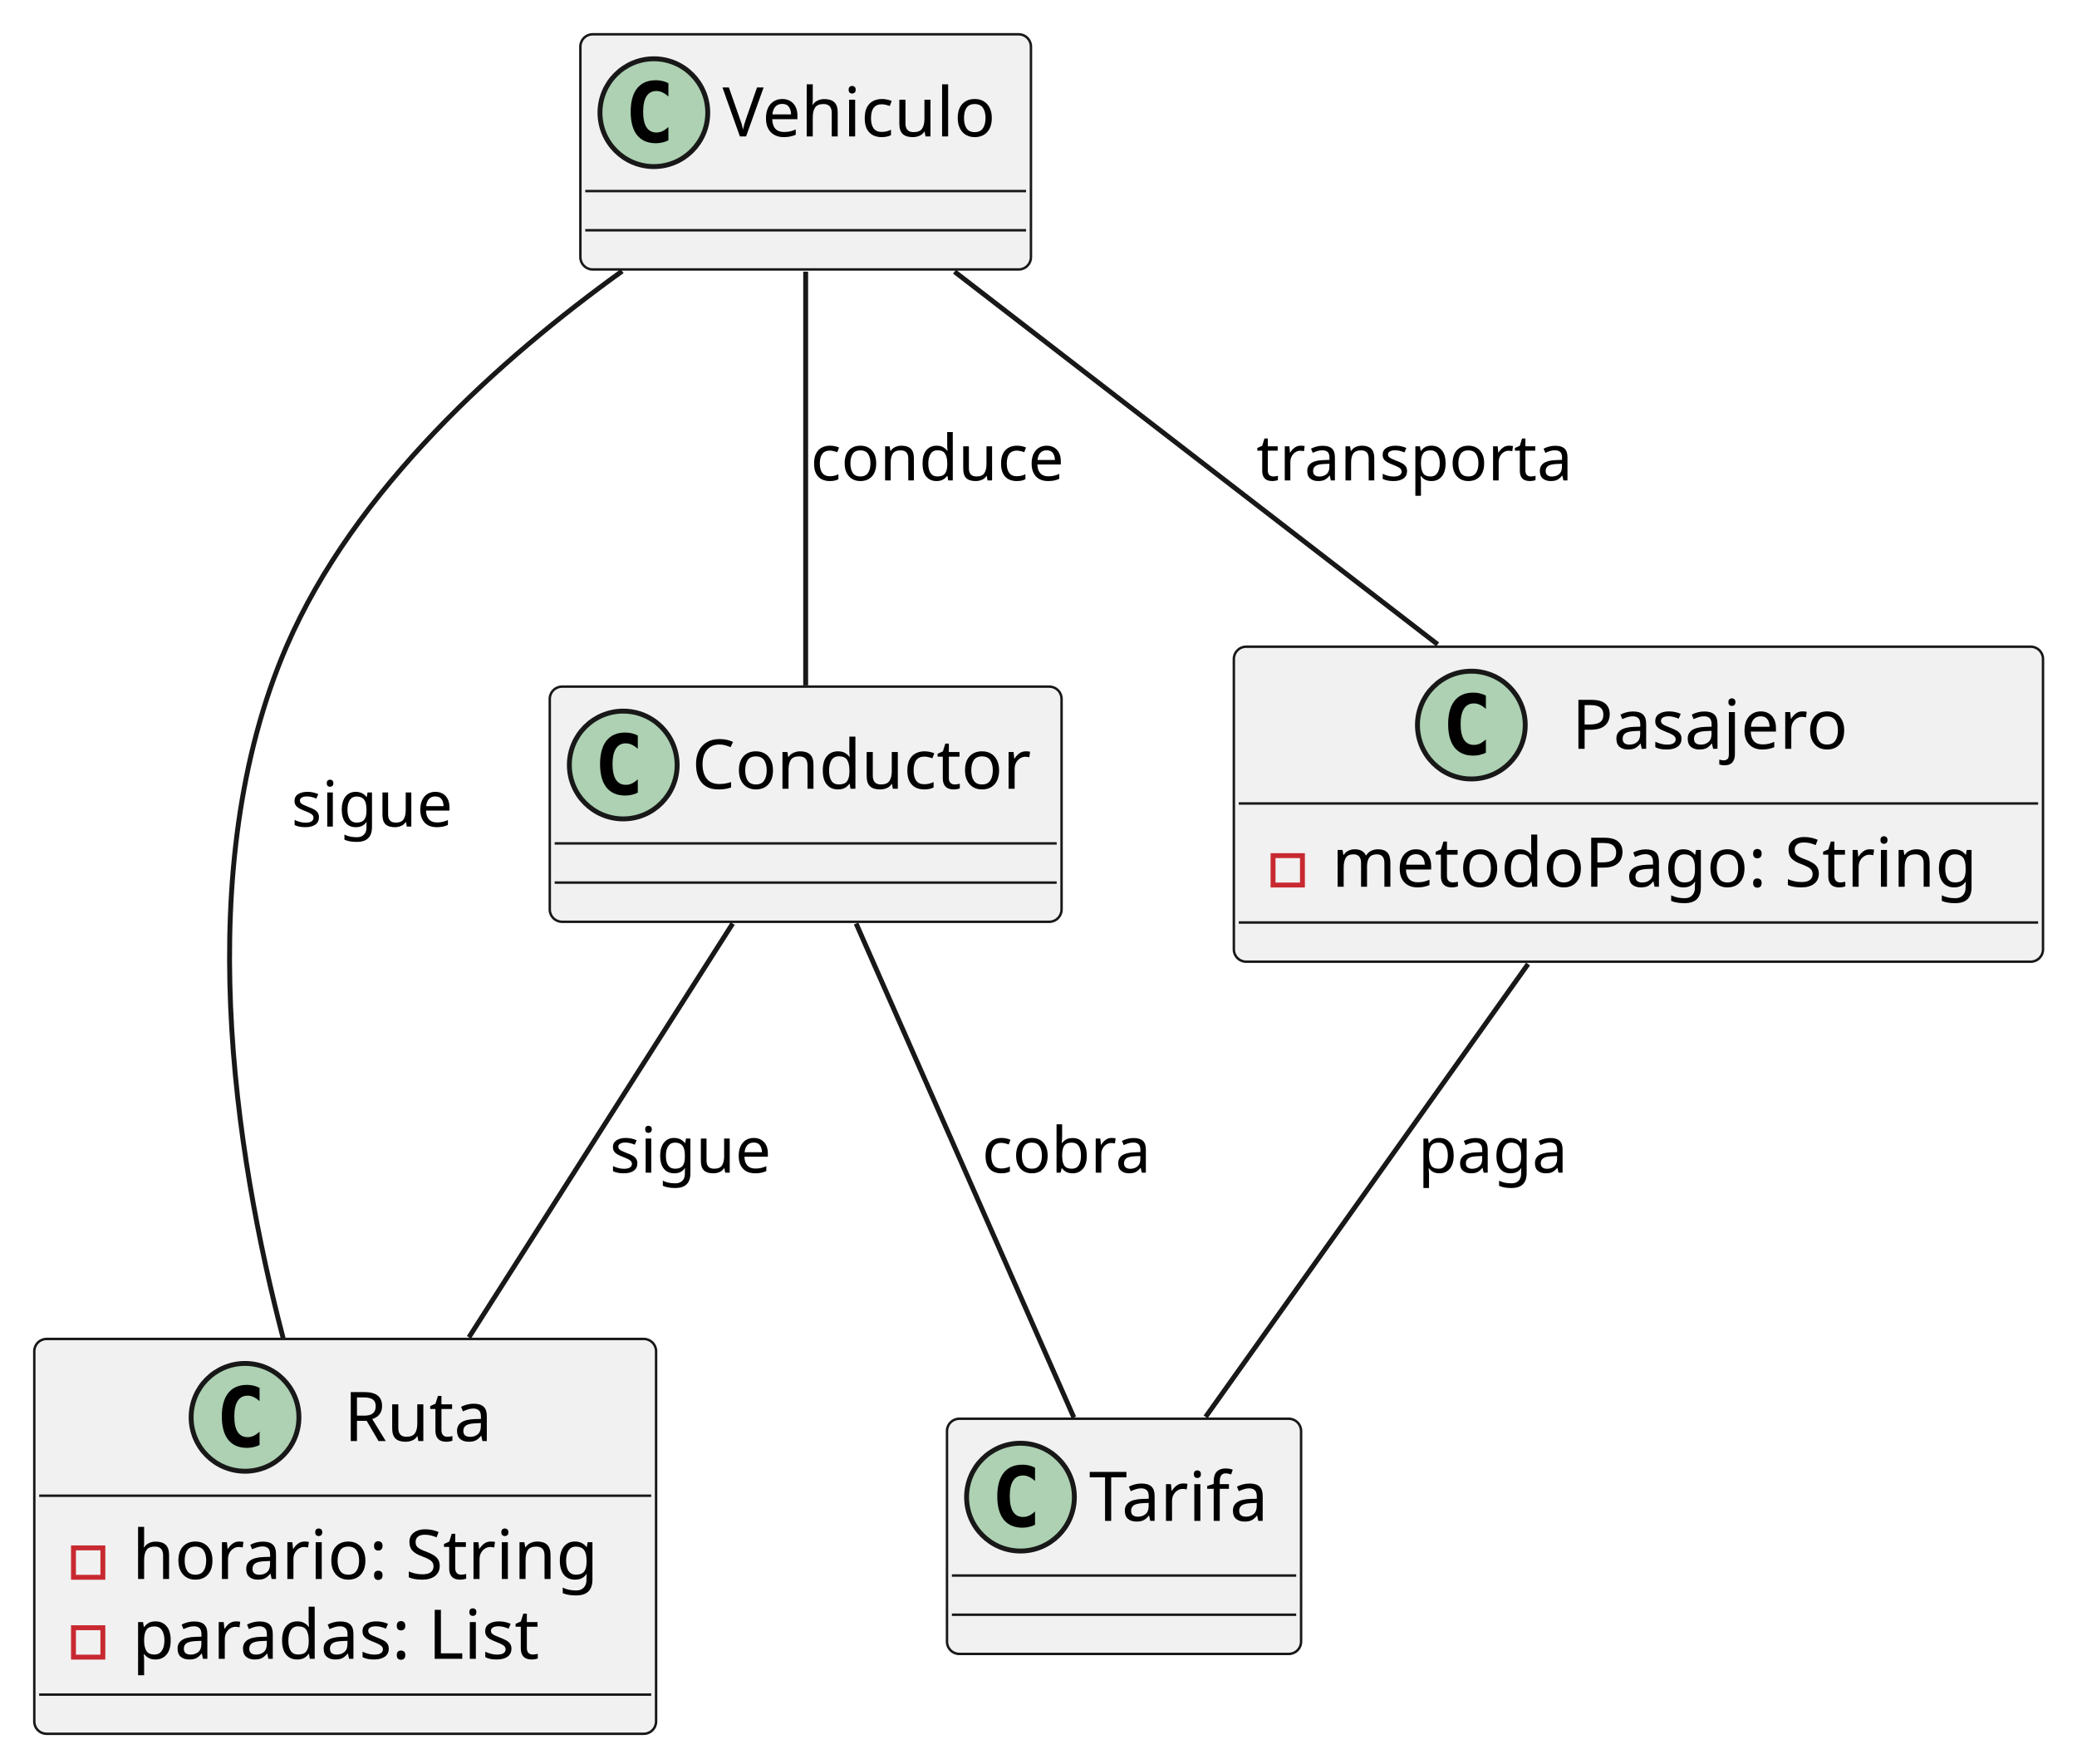
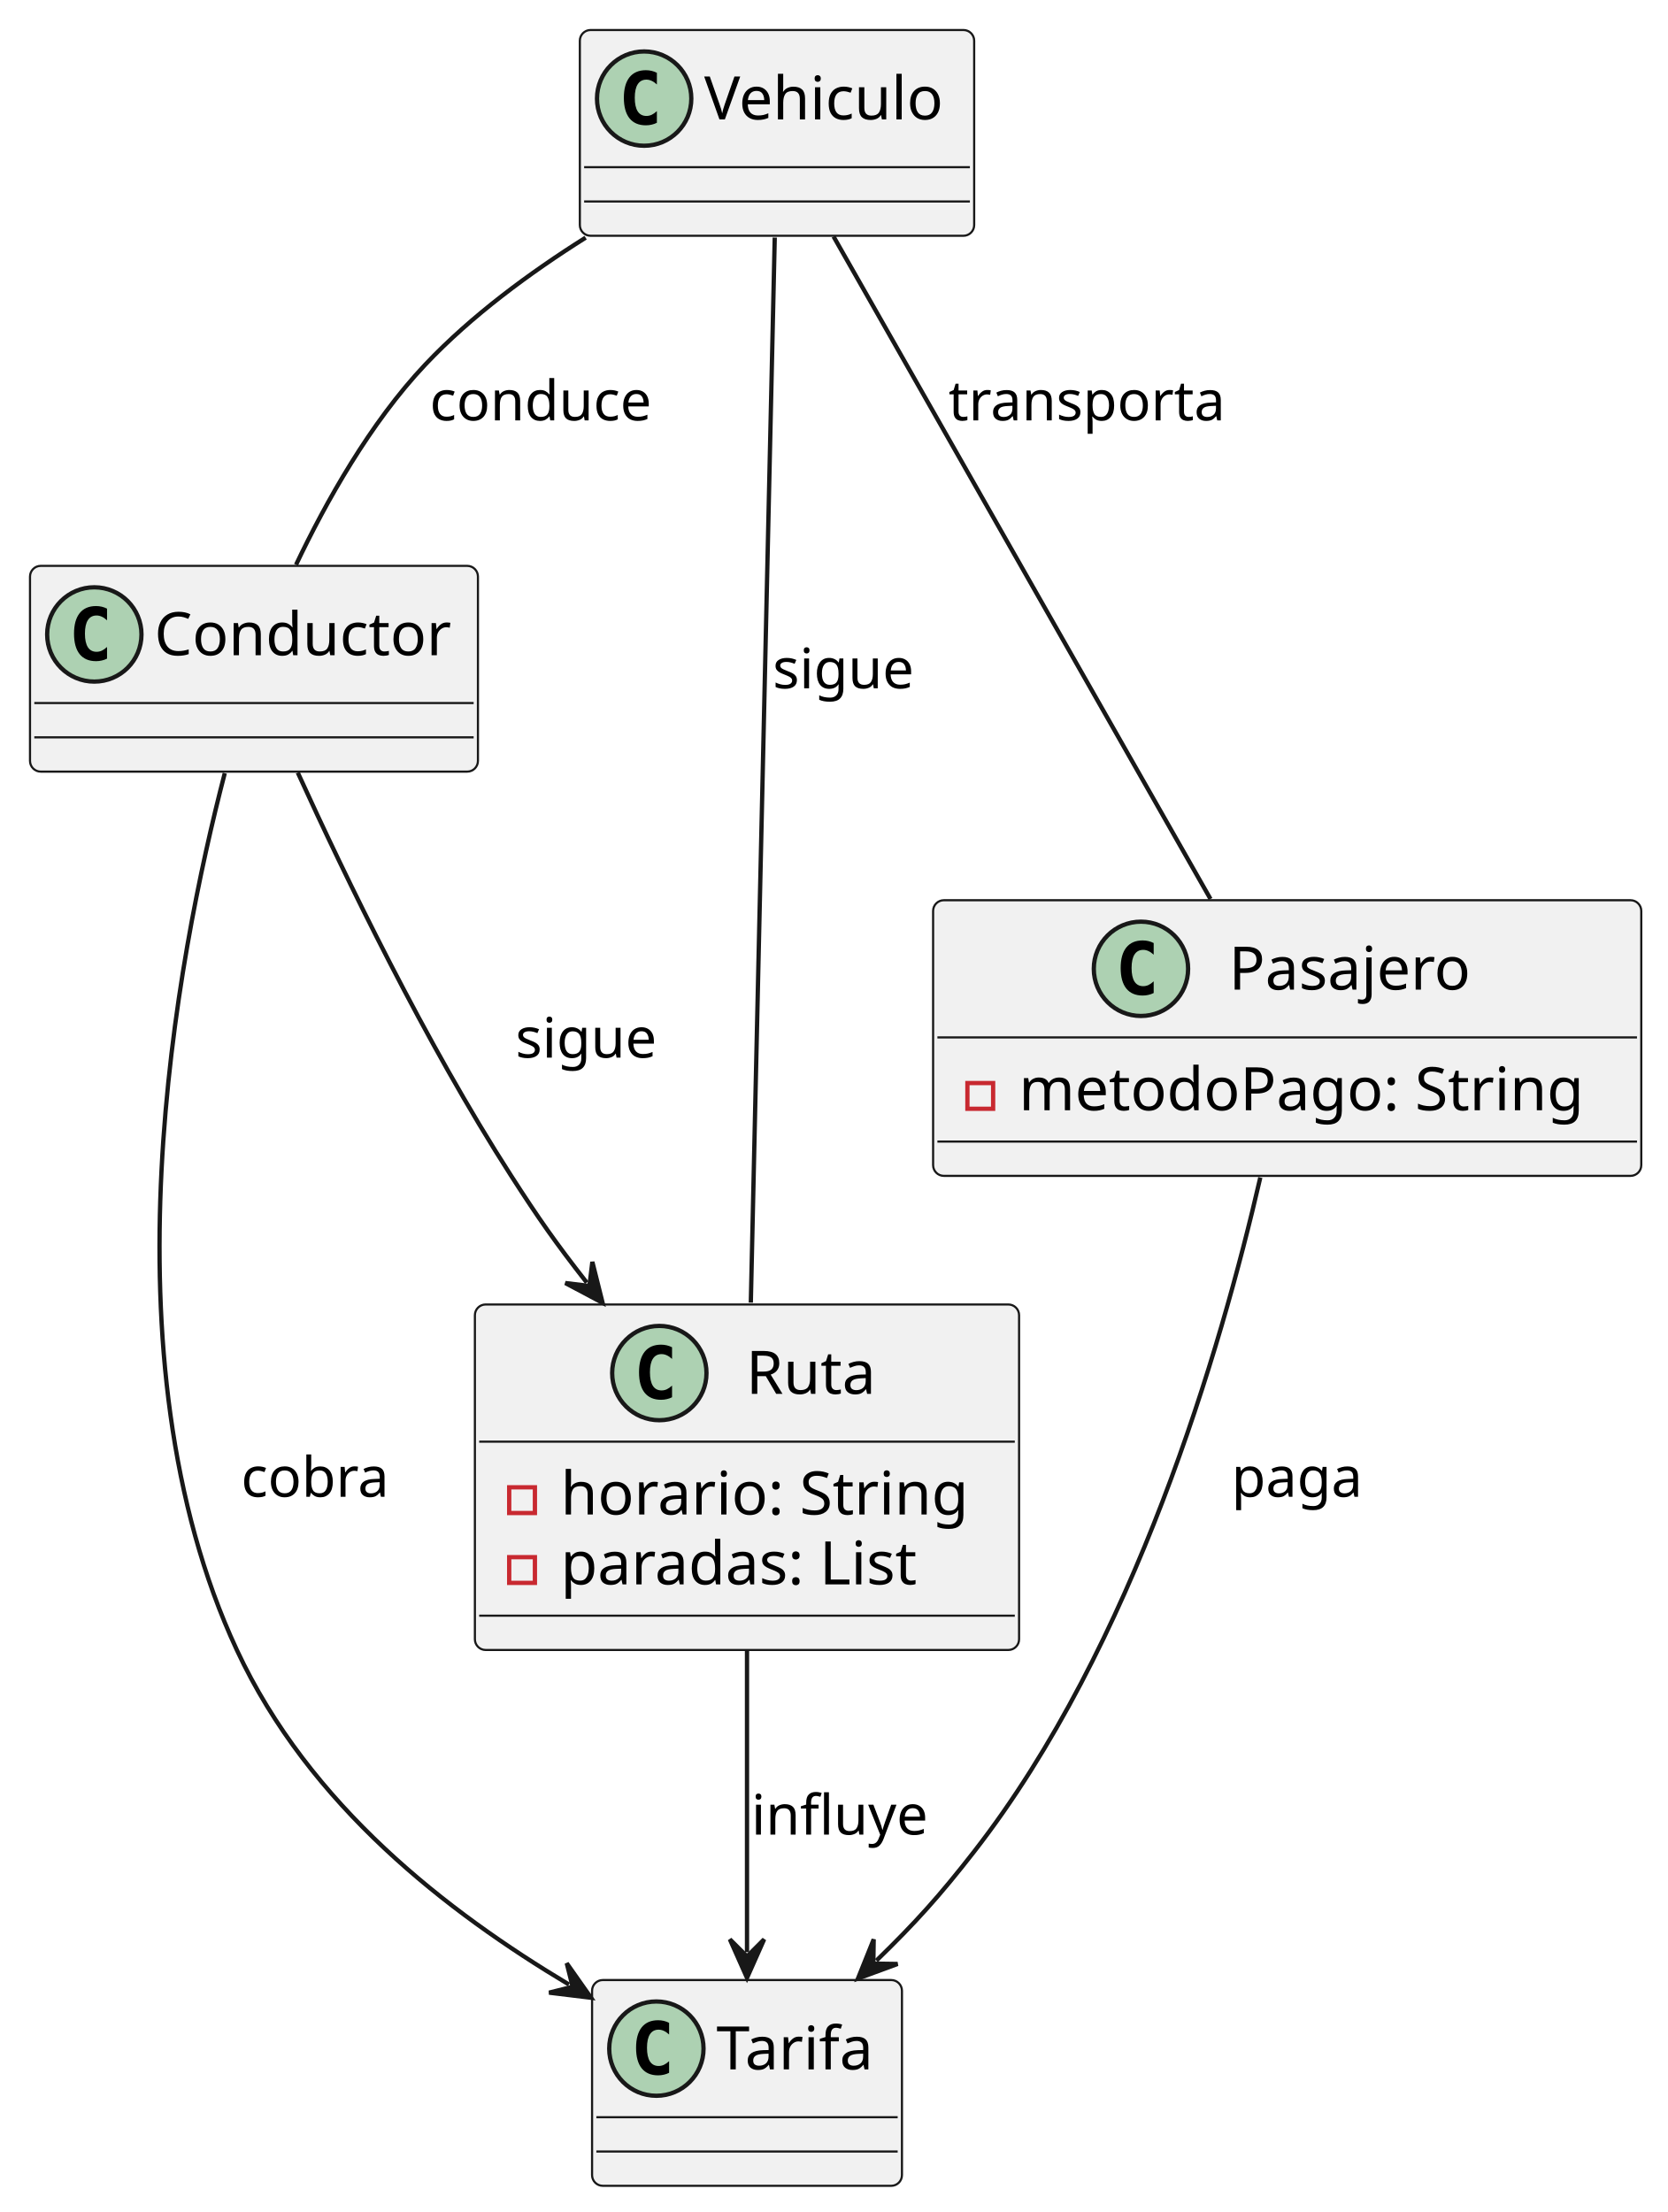
- <svg xmlns="http://www.w3.org/2000/svg" contentStyleType="text/css" height="360px" preserveAspectRatio="none" style="width:424px;height:360px;background:#FFFFFF;" version="1.1" viewBox="0 0 424 360" width="424px" zoomAndPan="magnify">
+ <svg xmlns="http://www.w3.org/2000/svg" contentStyleType="text/css" height="516px" preserveAspectRatio="none" style="width:389px;height:516px;background:#FFFFFF;" version="1.1" viewBox="0 0 389 516" width="389px" zoomAndPan="magnify">
  <defs />
  <g>
    <g id="elem_Vehiculo">
-       <rect codeLine="1" fill="#F1F1F1" height="48" id="Vehiculo" rx="2.5" ry="2.5" style="stroke:#181818;stroke-width:0.5;" width="91.978" x="118.48" y="7" />
-       <ellipse cx="133.48" cy="23" fill="#ADD1B2" rx="11" ry="11" style="stroke:#181818;stroke-width:1.0;" />
-       <path d="M136.449,28.641 Q135.871,28.938 135.23,29.078 Q134.589,29.234 133.886,29.234 Q131.386,29.234 130.058,27.594 Q128.746,25.938 128.746,22.812 Q128.746,19.688 130.058,18.031 Q131.386,16.375 133.886,16.375 Q134.589,16.375 135.23,16.531 Q135.886,16.688 136.449,16.984 L136.449,19.703 Q135.824,19.125 135.23,18.859 Q134.636,18.578 134.011,18.578 Q132.667,18.578 131.98,19.656 Q131.292,20.719 131.292,22.812 Q131.292,24.906 131.98,25.984 Q132.667,27.047 134.011,27.047 Q134.636,27.047 135.23,26.781 Q135.824,26.5 136.449,25.922 L136.449,28.641 Z " fill="#000000" />
-       <text fill="#000000" font-family="sans-serif" font-size="14" lengthAdjust="spacing" textLength="59.978" x="147.48" y="27.847">Vehiculo</text>
-       <line style="stroke:#181818;stroke-width:0.5;" x1="119.48" x2="209.458" y1="39" y2="39" />
-       <line style="stroke:#181818;stroke-width:0.5;" x1="119.48" x2="209.458" y1="47" y2="47" />
+       <rect codeLine="1" fill="#F1F1F1" height="48" id="Vehiculo" rx="2.5" ry="2.5" style="stroke:#181818;stroke-width:0.5;" width="91.978" x="135.25" y="7" />
+       <ellipse cx="150.25" cy="23" fill="#ADD1B2" rx="11" ry="11" style="stroke:#181818;stroke-width:1.0;" />
+       <path d="M153.219,28.641 Q152.641,28.938 152,29.078 Q151.359,29.234 150.656,29.234 Q148.156,29.234 146.828,27.594 Q145.516,25.938 145.516,22.812 Q145.516,19.688 146.828,18.031 Q148.156,16.375 150.656,16.375 Q151.359,16.375 152,16.531 Q152.656,16.688 153.219,16.984 L153.219,19.703 Q152.594,19.125 152,18.859 Q151.406,18.578 150.781,18.578 Q149.438,18.578 148.75,19.656 Q148.062,20.719 148.062,22.812 Q148.062,24.906 148.75,25.984 Q149.438,27.047 150.781,27.047 Q151.406,27.047 152,26.781 Q152.594,26.5 153.219,25.922 L153.219,28.641 Z " fill="#000000" />
+       <text fill="#000000" font-family="sans-serif" font-size="14" lengthAdjust="spacing" textLength="59.978" x="164.25" y="27.847">Vehiculo</text>
+       <line style="stroke:#181818;stroke-width:0.5;" x1="136.25" x2="226.228" y1="39" y2="39" />
+       <line style="stroke:#181818;stroke-width:0.5;" x1="136.25" x2="226.228" y1="47" y2="47" />
    </g>
    <g id="elem_Conductor">
-       <rect codeLine="4" fill="#F1F1F1" height="48" id="Conductor" rx="2.5" ry="2.5" style="stroke:#181818;stroke-width:0.5;" width="104.481" x="112.23" y="140.15" />
-       <ellipse cx="127.23" cy="156.15" fill="#ADD1B2" rx="11" ry="11" style="stroke:#181818;stroke-width:1.0;" />
-       <path d="M130.199,161.791 Q129.621,162.088 128.98,162.228 Q128.339,162.384 127.636,162.384 Q125.136,162.384 123.808,160.744 Q122.496,159.088 122.496,155.963 Q122.496,152.838 123.808,151.181 Q125.136,149.525 127.636,149.525 Q128.339,149.525 128.98,149.681 Q129.636,149.838 130.199,150.134 L130.199,152.853 Q129.574,152.275 128.98,152.009 Q128.386,151.728 127.761,151.728 Q126.418,151.728 125.73,152.806 Q125.043,153.869 125.043,155.963 Q125.043,158.056 125.73,159.134 Q126.418,160.197 127.761,160.197 Q128.386,160.197 128.98,159.931 Q129.574,159.65 130.199,159.072 L130.199,161.791 Z " fill="#000000" />
-       <text fill="#000000" font-family="sans-serif" font-size="14" lengthAdjust="spacing" textLength="72.481" x="141.23" y="160.997">Conductor</text>
-       <line style="stroke:#181818;stroke-width:0.5;" x1="113.23" x2="215.711" y1="172.15" y2="172.15" />
-       <line style="stroke:#181818;stroke-width:0.5;" x1="113.23" x2="215.711" y1="180.15" y2="180.15" />
+       <rect codeLine="4" fill="#F1F1F1" height="48" id="Conductor" rx="2.5" ry="2.5" style="stroke:#181818;stroke-width:0.5;" width="104.481" x="7" y="132" />
+       <ellipse cx="22" cy="148" fill="#ADD1B2" rx="11" ry="11" style="stroke:#181818;stroke-width:1.0;" />
+       <path d="M24.969,153.641 Q24.391,153.938 23.75,154.078 Q23.109,154.234 22.406,154.234 Q19.906,154.234 18.578,152.594 Q17.266,150.938 17.266,147.812 Q17.266,144.688 18.578,143.031 Q19.906,141.375 22.406,141.375 Q23.109,141.375 23.75,141.531 Q24.406,141.688 24.969,141.984 L24.969,144.703 Q24.344,144.125 23.75,143.859 Q23.156,143.578 22.531,143.578 Q21.188,143.578 20.5,144.656 Q19.812,145.719 19.812,147.812 Q19.812,149.906 20.5,150.984 Q21.188,152.047 22.531,152.047 Q23.156,152.047 23.75,151.781 Q24.344,151.5 24.969,150.922 L24.969,153.641 Z " fill="#000000" />
+       <text fill="#000000" font-family="sans-serif" font-size="14" lengthAdjust="spacing" textLength="72.481" x="36" y="152.847">Conductor</text>
+       <line style="stroke:#181818;stroke-width:0.5;" x1="8" x2="110.481" y1="164" y2="164" />
+       <line style="stroke:#181818;stroke-width:0.5;" x1="8" x2="110.481" y1="172" y2="172" />
    </g>
    <g id="elem_Pasajero">
-       <rect codeLine="7" fill="#F1F1F1" height="64.297" id="Pasajero" rx="2.5" ry="2.5" style="stroke:#181818;stroke-width:0.5;" width="165.18" x="251.88" y="132" />
-       <ellipse cx="300.361" cy="148" fill="#ADD1B2" rx="11" ry="11" style="stroke:#181818;stroke-width:1.0;" />
-       <path d="M303.329,153.641 Q302.751,153.938 302.111,154.078 Q301.47,154.234 300.767,154.234 Q298.267,154.234 296.939,152.594 Q295.626,150.938 295.626,147.812 Q295.626,144.688 296.939,143.031 Q298.267,141.375 300.767,141.375 Q301.47,141.375 302.111,141.531 Q302.767,141.688 303.329,141.984 L303.329,144.703 Q302.704,144.125 302.111,143.859 Q301.517,143.578 300.892,143.578 Q299.548,143.578 298.861,144.656 Q298.173,145.719 298.173,147.812 Q298.173,149.906 298.861,150.984 Q299.548,152.047 300.892,152.047 Q301.517,152.047 302.111,151.781 Q302.704,151.5 303.329,150.922 L303.329,153.641 Z " fill="#000000" />
-       <text fill="#000000" font-family="sans-serif" font-size="14" lengthAdjust="spacing" textLength="59.719" x="320.861" y="152.847">Pasajero</text>
-       <line style="stroke:#181818;stroke-width:0.5;" x1="252.88" x2="416.06" y1="164" y2="164" />
-       <rect fill="none" height="6" style="stroke:#C82930;stroke-width:1.0;" width="6" x="259.88" y="174.648" />
-       <text fill="#000000" font-family="sans-serif" font-size="14" lengthAdjust="spacing" textLength="139.18" x="271.88" y="180.995">metodoPago: String</text>
-       <line style="stroke:#181818;stroke-width:0.5;" x1="252.88" x2="416.06" y1="188.297" y2="188.297" />
+       <rect codeLine="7" fill="#F1F1F1" height="64.297" id="Pasajero" rx="2.5" ry="2.5" style="stroke:#181818;stroke-width:0.5;" width="165.18" x="217.65" y="210" />
+       <ellipse cx="266.13" cy="226" fill="#ADD1B2" rx="11" ry="11" style="stroke:#181818;stroke-width:1.0;" />
+       <path d="M269.099,231.641 Q268.521,231.938 267.88,232.078 Q267.24,232.234 266.537,232.234 Q264.037,232.234 262.709,230.594 Q261.396,228.938 261.396,225.812 Q261.396,222.688 262.709,221.031 Q264.037,219.375 266.537,219.375 Q267.24,219.375 267.88,219.531 Q268.537,219.688 269.099,219.984 L269.099,222.703 Q268.474,222.125 267.88,221.859 Q267.287,221.578 266.662,221.578 Q265.318,221.578 264.63,222.656 Q263.943,223.719 263.943,225.812 Q263.943,227.906 264.63,228.984 Q265.318,230.047 266.662,230.047 Q267.287,230.047 267.88,229.781 Q268.474,229.5 269.099,228.922 L269.099,231.641 Z " fill="#000000" />
+       <text fill="#000000" font-family="sans-serif" font-size="14" lengthAdjust="spacing" textLength="59.719" x="286.63" y="230.847">Pasajero</text>
+       <line style="stroke:#181818;stroke-width:0.5;" x1="218.65" x2="381.83" y1="242" y2="242" />
+       <rect fill="none" height="6" style="stroke:#C82930;stroke-width:1.0;" width="6" x="225.65" y="252.648" />
+       <text fill="#000000" font-family="sans-serif" font-size="14" lengthAdjust="spacing" textLength="139.18" x="237.65" y="258.995">metodoPago: String</text>
+       <line style="stroke:#181818;stroke-width:0.5;" x1="218.65" x2="381.83" y1="266.297" y2="266.297" />
    </g>
    <g id="elem_Ruta">
-       <rect codeLine="11" fill="#F1F1F1" height="80.594" id="Ruta" rx="2.5" ry="2.5" style="stroke:#181818;stroke-width:0.5;" width="126.933" x="7" y="273.3" />
-       <ellipse cx="50.019" cy="289.3" fill="#ADD1B2" rx="11" ry="11" style="stroke:#181818;stroke-width:1.0;" />
-       <path d="M52.987,294.941 Q52.409,295.238 51.769,295.378 Q51.128,295.534 50.425,295.534 Q47.925,295.534 46.597,293.894 Q45.284,292.238 45.284,289.113 Q45.284,285.988 46.597,284.331 Q47.925,282.675 50.425,282.675 Q51.128,282.675 51.769,282.831 Q52.425,282.988 52.987,283.284 L52.987,286.003 Q52.362,285.425 51.769,285.159 Q51.175,284.878 50.55,284.878 Q49.206,284.878 48.519,285.956 Q47.831,287.019 47.831,289.113 Q47.831,291.206 48.519,292.284 Q49.206,293.347 50.55,293.347 Q51.175,293.347 51.769,293.081 Q52.362,292.8 52.987,292.222 L52.987,294.941 Z " fill="#000000" />
-       <text fill="#000000" font-family="sans-serif" font-size="14" lengthAdjust="spacing" textLength="32.669" x="70.245" y="294.147">Ruta</text>
-       <line style="stroke:#181818;stroke-width:0.5;" x1="8" x2="132.933" y1="305.3" y2="305.3" />
-       <rect fill="none" height="6" style="stroke:#C82930;stroke-width:1.0;" width="6" x="15" y="315.948" />
-       <text fill="#000000" font-family="sans-serif" font-size="14" lengthAdjust="spacing" textLength="100.933" x="27" y="322.295">horario: String</text>
-       <rect fill="none" height="6" style="stroke:#C82930;stroke-width:1.0;" width="6" x="15" y="332.245" />
-       <text fill="#000000" font-family="sans-serif" font-size="14" lengthAdjust="spacing" textLength="90.2" x="27" y="338.592">paradas: List</text>
-       <line style="stroke:#181818;stroke-width:0.5;" x1="8" x2="132.933" y1="345.894" y2="345.894" />
+       <rect codeLine="11" fill="#F1F1F1" height="80.594" id="Ruta" rx="2.5" ry="2.5" style="stroke:#181818;stroke-width:0.5;" width="126.933" x="110.77" y="304.3" />
+       <ellipse cx="153.789" cy="320.3" fill="#ADD1B2" rx="11" ry="11" style="stroke:#181818;stroke-width:1.0;" />
+       <path d="M156.757,325.941 Q156.179,326.238 155.539,326.378 Q154.898,326.534 154.195,326.534 Q151.695,326.534 150.367,324.894 Q149.054,323.238 149.054,320.113 Q149.054,316.988 150.367,315.331 Q151.695,313.675 154.195,313.675 Q154.898,313.675 155.539,313.831 Q156.195,313.988 156.757,314.284 L156.757,317.003 Q156.132,316.425 155.539,316.159 Q154.945,315.878 154.32,315.878 Q152.976,315.878 152.289,316.956 Q151.601,318.019 151.601,320.113 Q151.601,322.206 152.289,323.284 Q152.976,324.347 154.32,324.347 Q154.945,324.347 155.539,324.081 Q156.132,323.8 156.757,323.222 L156.757,325.941 Z " fill="#000000" />
+       <text fill="#000000" font-family="sans-serif" font-size="14" lengthAdjust="spacing" textLength="32.669" x="174.015" y="325.147">Ruta</text>
+       <line style="stroke:#181818;stroke-width:0.5;" x1="111.77" x2="236.703" y1="336.3" y2="336.3" />
+       <rect fill="none" height="6" style="stroke:#C82930;stroke-width:1.0;" width="6" x="118.77" y="346.948" />
+       <text fill="#000000" font-family="sans-serif" font-size="14" lengthAdjust="spacing" textLength="100.933" x="130.77" y="353.295">horario: String</text>
+       <rect fill="none" height="6" style="stroke:#C82930;stroke-width:1.0;" width="6" x="118.77" y="363.245" />
+       <text fill="#000000" font-family="sans-serif" font-size="14" lengthAdjust="spacing" textLength="90.2" x="130.77" y="369.592">paradas: List</text>
+       <line style="stroke:#181818;stroke-width:0.5;" x1="111.77" x2="236.703" y1="376.894" y2="376.894" />
    </g>
    <g id="elem_Tarifa">
-       <rect codeLine="16" fill="#F1F1F1" height="48" id="Tarifa" rx="2.5" ry="2.5" style="stroke:#181818;stroke-width:0.5;" width="72.284" x="193.32" y="289.59" />
-       <ellipse cx="208.32" cy="305.59" fill="#ADD1B2" rx="11" ry="11" style="stroke:#181818;stroke-width:1.0;" />
-       <path d="M211.289,311.231 Q210.711,311.527 210.07,311.668 Q209.429,311.824 208.726,311.824 Q206.226,311.824 204.898,310.184 Q203.586,308.527 203.586,305.402 Q203.586,302.277 204.898,300.621 Q206.226,298.965 208.726,298.965 Q209.429,298.965 210.07,299.121 Q210.726,299.277 211.289,299.574 L211.289,302.293 Q210.664,301.715 210.07,301.449 Q209.476,301.168 208.851,301.168 Q207.507,301.168 206.82,302.246 Q206.132,303.309 206.132,305.402 Q206.132,307.496 206.82,308.574 Q207.507,309.637 208.851,309.637 Q209.476,309.637 210.07,309.371 Q210.664,309.09 211.289,308.512 L211.289,311.231 Z " fill="#000000" />
-       <text fill="#000000" font-family="sans-serif" font-size="14" lengthAdjust="spacing" textLength="40.284" x="222.32" y="310.437">Tarifa</text>
-       <line style="stroke:#181818;stroke-width:0.5;" x1="194.32" x2="264.604" y1="321.59" y2="321.59" />
-       <line style="stroke:#181818;stroke-width:0.5;" x1="194.32" x2="264.604" y1="329.59" y2="329.59" />
+       <rect codeLine="16" fill="#F1F1F1" height="48" id="Tarifa" rx="2.5" ry="2.5" style="stroke:#181818;stroke-width:0.5;" width="72.284" x="138.1" y="461.89" />
+       <ellipse cx="153.1" cy="477.89" fill="#ADD1B2" rx="11" ry="11" style="stroke:#181818;stroke-width:1.0;" />
+       <path d="M156.069,483.531 Q155.491,483.827 154.85,483.968 Q154.209,484.124 153.506,484.124 Q151.006,484.124 149.678,482.484 Q148.366,480.827 148.366,477.702 Q148.366,474.577 149.678,472.921 Q151.006,471.265 153.506,471.265 Q154.209,471.265 154.85,471.421 Q155.506,471.577 156.069,471.874 L156.069,474.593 Q155.444,474.015 154.85,473.749 Q154.256,473.468 153.631,473.468 Q152.287,473.468 151.6,474.546 Q150.912,475.609 150.912,477.702 Q150.912,479.796 151.6,480.874 Q152.287,481.937 153.631,481.937 Q154.256,481.937 154.85,481.671 Q155.444,481.39 156.069,480.812 L156.069,483.531 Z " fill="#000000" />
+       <text fill="#000000" font-family="sans-serif" font-size="14" lengthAdjust="spacing" textLength="40.284" x="167.1" y="482.737">Tarifa</text>
+       <line style="stroke:#181818;stroke-width:0.5;" x1="139.1" x2="209.384" y1="493.89" y2="493.89" />
+       <line style="stroke:#181818;stroke-width:0.5;" x1="139.1" x2="209.384" y1="501.89" y2="501.89" />
    </g>
    <g id="link_Conductor_Ruta">
-       <path codeLine="18" d="M149.57,188.51 C135.13,211.17 112.94,245.98 95.73,272.97 " fill="none" id="Conductor-Ruta" style="stroke:#181818;stroke-width:1.0;" />
-       <text fill="#000000" font-family="sans-serif" font-size="13" lengthAdjust="spacing" textLength="34.874" x="124.47" y="239.367">sigue</text>
+       <path codeLine="18" d="M69.46,180.23 C80.49,204.44 99.19,243.14 119.24,274.3 C125.64,284.24 129.474,289.744 136.864,299.194 " fill="none" id="Conductor-to-Ruta" style="stroke:#181818;stroke-width:1.0;" />
+       <polygon fill="#181818" points="140.56,303.92,138.167,294.366,137.48,299.981,131.865,299.295,140.56,303.92" style="stroke:#181818;stroke-width:1.0;" />
+       <text fill="#000000" font-family="sans-serif" font-size="13" lengthAdjust="spacing" textLength="34.874" x="120.24" y="246.717">sigue</text>
    </g>
    <g id="link_Vehiculo_Conductor">
-       <path codeLine="19" d="M164.47,55.45 C164.47,79.32 164.47,116.11 164.47,139.9 " fill="none" id="Vehiculo-Conductor" style="stroke:#181818;stroke-width:1.0;" />
-       <text fill="#000000" font-family="sans-serif" font-size="13" lengthAdjust="spacing" textLength="54.977" x="165.47" y="98.067">conduce</text>
+       <path codeLine="19" d="M136.6,55.44 C123.57,63.64 109.96,73.67 99.24,85 C86.35,98.62 75.99,117.16 69.05,131.74 " fill="none" id="Vehiculo-Conductor" style="stroke:#181818;stroke-width:1.0;" />
+       <text fill="#000000" font-family="sans-serif" font-size="13" lengthAdjust="spacing" textLength="54.977" x="100.24" y="98.067">conduce</text>
    </g>
    <g id="link_Vehiculo_Pasajero">
-       <path codeLine="20" d="M194.86,55.45 C222.36,76.67 263.1,108.09 293.48,131.53 " fill="none" id="Vehiculo-Pasajero" style="stroke:#181818;stroke-width:1.0;" />
-       <text fill="#000000" font-family="sans-serif" font-size="13" lengthAdjust="spacing" textLength="68.034" x="256.47" y="98.067">transporta</text>
+       <path codeLine="20" d="M194.43,55.18 C215.85,92.83 258.23,167.32 282.35,209.71 " fill="none" id="Vehiculo-Pasajero" style="stroke:#181818;stroke-width:1.0;" />
+       <text fill="#000000" font-family="sans-serif" font-size="13" lengthAdjust="spacing" textLength="68.034" x="221.24" y="98.067">transporta</text>
    </g>
    <g id="link_Conductor_Tarifa">
-       <path codeLine="21" d="M174.77,188.51 C186.94,216.12 207.07,261.78 219.22,289.34 " fill="none" id="Conductor-Tarifa" style="stroke:#181818;stroke-width:1.0;" />
-       <text fill="#000000" font-family="sans-serif" font-size="13" lengthAdjust="spacing" textLength="36.664" x="200.47" y="239.367">cobra</text>
+       <path codeLine="21" d="M52.43,180.36 C41.26,223.24 23.32,316.38 55.24,384.89 C72.16,421.22 104.351,445.969 132.711,462.939 " fill="none" id="Conductor-to-Tarifa" style="stroke:#181818;stroke-width:1.0;" />
+       <polygon fill="#181818" points="137.86,466.02,132.191,457.966,133.57,463.453,128.083,464.831,137.86,466.02" style="stroke:#181818;stroke-width:1.0;" />
+       <text fill="#000000" font-family="sans-serif" font-size="13" lengthAdjust="spacing" textLength="36.664" x="56.24" y="349.157">cobra</text>
    </g>
    <g id="link_Vehiculo_Ruta">
-       <path codeLine="22" d="M127.01,55.34 C102.45,73 72.4,99.71 58.47,132 C38.86,177.44 47.92,235.33 57.8,273.14 " fill="none" id="Vehiculo-Ruta" style="stroke:#181818;stroke-width:1.0;" />
-       <text fill="#000000" font-family="sans-serif" font-size="13" lengthAdjust="spacing" textLength="34.874" x="59.47" y="168.717">sigue</text>
+       <path codeLine="22" d="M180.71,55.42 C179.52,108.42 176.61,238.06 175.13,303.87 " fill="none" id="Vehiculo-Ruta" style="stroke:#181818;stroke-width:1.0;" />
+       <text fill="#000000" font-family="sans-serif" font-size="13" lengthAdjust="spacing" textLength="34.874" x="180.24" y="160.567">sigue</text>
    </g>
    <g id="link_Pasajero_Tarifa">
-       <path codeLine="23" d="M311.94,196.78 C292.18,224.53 263.89,264.26 246.11,289.22 " fill="none" id="Pasajero-Tarifa" style="stroke:#181818;stroke-width:1.0;" />
-       <text fill="#000000" font-family="sans-serif" font-size="13" lengthAdjust="spacing" textLength="32.437" x="289.47" y="239.367">paga</text>
+       <path codeLine="23" d="M293.97,274.68 C284.78,314.59 264.57,383.92 227.24,431.89 C219.17,442.26 213.524,448.519 204.424,457.359 " fill="none" id="Pasajero-to-Tarifa" style="stroke:#181818;stroke-width:1.0;" />
+       <polygon fill="#181818" points="200.12,461.54,209.363,458.138,203.706,458.056,203.788,452.4,200.12,461.54" style="stroke:#181818;stroke-width:1.0;" />
+       <text fill="#000000" font-family="sans-serif" font-size="13" lengthAdjust="spacing" textLength="32.437" x="287.24" y="349.157">paga</text>
+     </g>
+     <g id="link_Ruta_Tarifa">
+       <path codeLine="24" d="M174.24,385.14 C174.24,409.75 174.24,434.57 174.24,455.39 " fill="none" id="Ruta-to-Tarifa" style="stroke:#181818;stroke-width:1.0;" />
+       <polygon fill="#181818" points="174.24,461.39,178.24,452.39,174.24,456.39,170.24,452.39,174.24,461.39" style="stroke:#181818;stroke-width:1.0;" />
+       <text fill="#000000" font-family="sans-serif" font-size="13" lengthAdjust="spacing" textLength="43.97" x="175.24" y="427.957">influye</text>
    </g>
  </g>
</svg>
